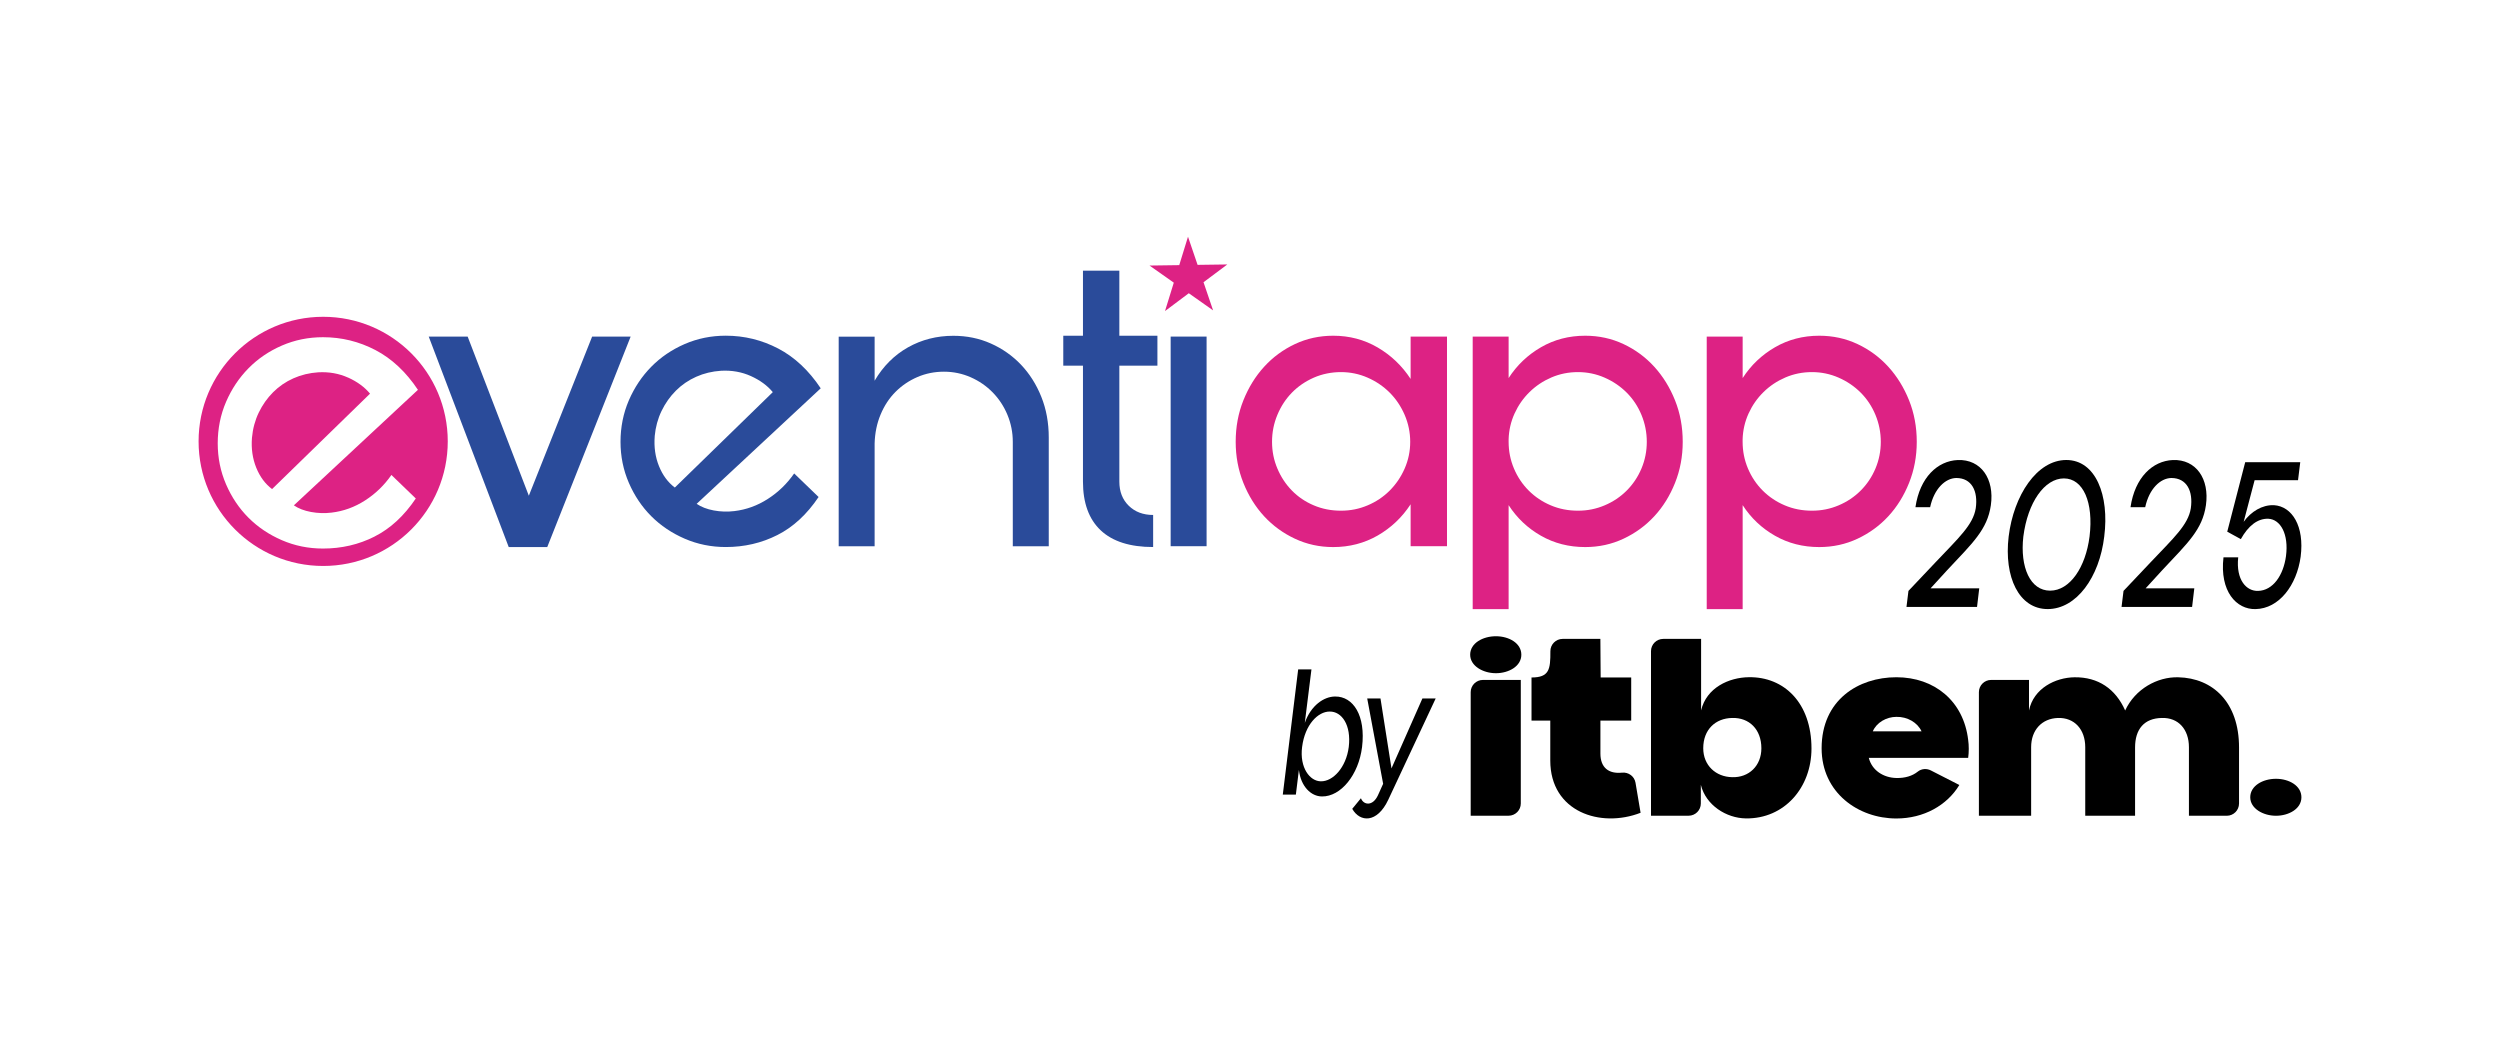
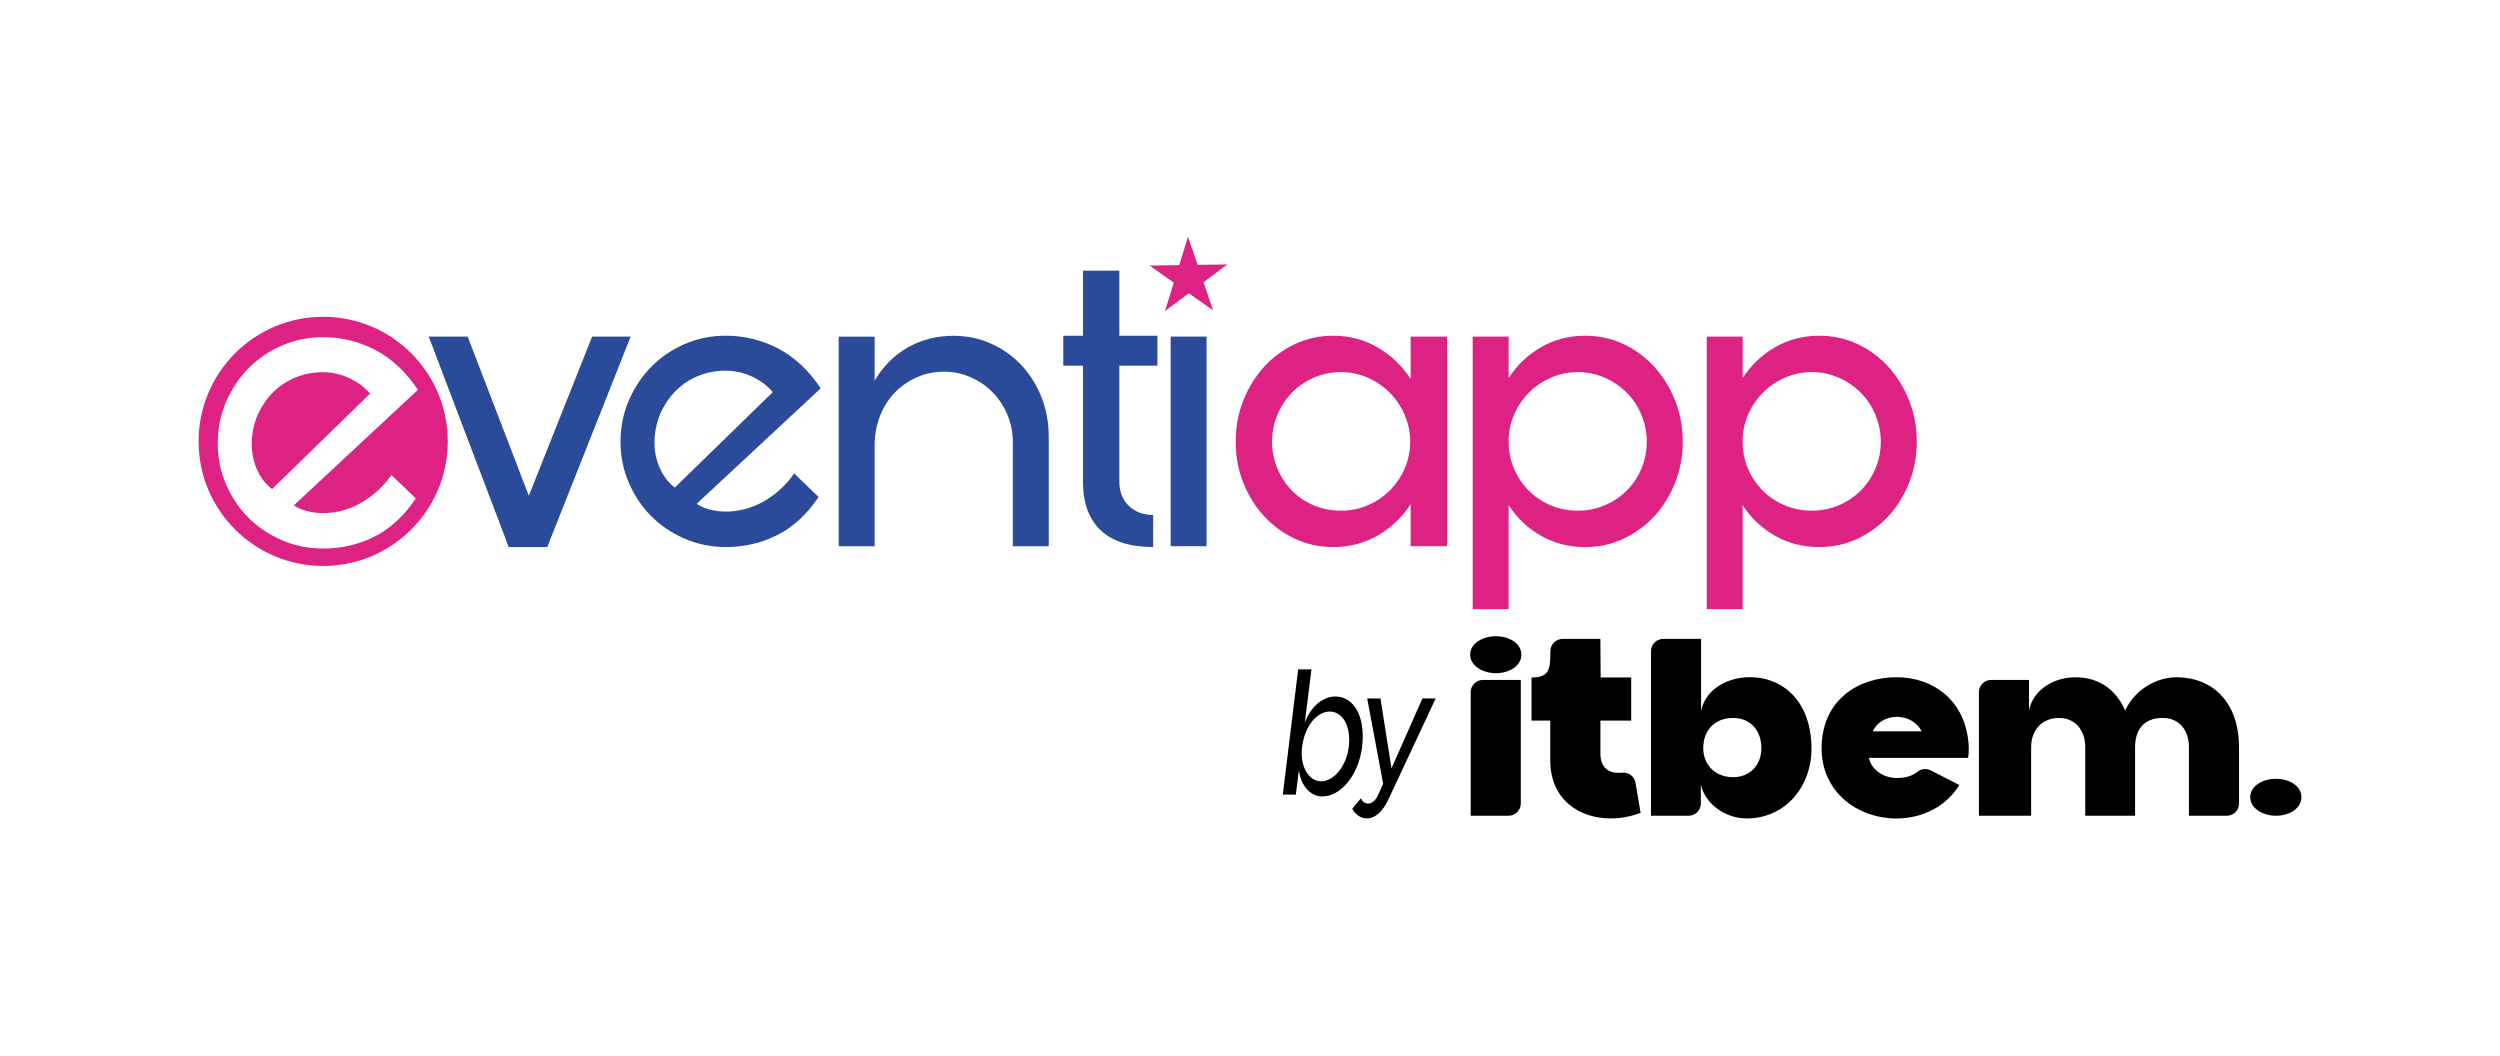
<svg xmlns="http://www.w3.org/2000/svg" id="Capa_1" data-name="Capa 1" viewBox="0 0 725 306">
  <defs>
    <style>
      .cls-1 {
        fill: #dd2284;
      }

      .cls-2 {
        fill: #2a4b9a;
      }
    </style>
  </defs>
-   <g>
-     <path d="M552.88,176l.57-4.64,7.76-8.2c6.74-7.12,11-10.94,11.76-15.77.7-4.96-1.15-8.77-5.66-8.77-3.18.06-6.42,3.12-7.57,8.46h-4.26c1.27-8.65,6.42-13.42,12.27-13.67,6.74-.26,10.68,5.47,9.6,13.1-1.02,7.12-5.34,11-12.65,18.82l-4.83,5.28h14.11l-.64,5.4h-20.47Z" />
-     <path d="M582.51,155.59c1.46-11.95,8.2-22.19,16.72-22.19s12.52,10.24,11,22.19c-1.4,11.83-8.07,21.04-16.4,21.04s-12.72-9.28-11.32-21.04ZM605.97,155.59c1.21-9.92-1.84-16.85-7.44-16.85s-10.49,6.93-11.76,16.85c-1.02,8.96,2.03,15.7,7.76,15.7s10.3-6.74,11.44-15.7Z" />
-     <path d="M615.25,176l.57-4.64,7.76-8.2c6.74-7.12,11-10.94,11.76-15.77.7-4.96-1.15-8.77-5.66-8.77-3.18.06-6.42,3.12-7.57,8.46h-4.26c1.27-8.65,6.42-13.42,12.27-13.67,6.74-.26,10.68,5.47,9.6,13.1-1.02,7.12-5.34,11-12.65,18.82l-4.83,5.28h14.11l-.64,5.4h-20.47Z" />
-     <path d="M644.82,161.63h4.26c-.7,6.61,2.42,9.86,5.79,9.73,4.26-.13,7.31-4.45,8.07-10.11.83-6.36-1.59-10.62-5.09-10.81-3.12-.13-5.85,2.03-8.01,5.91l-3.94-2.16,5.21-20.15h15.96l-.64,5.21h-12.59l-3.18,12.08c2.1-2.93,5.34-4.96,8.77-4.83,5.28.32,8.9,6.1,7.76,14.94-1.14,8.27-6.23,15.07-13.1,15.2-5.53.13-10.43-5.15-9.28-15.01Z" />
-   </g>
  <g>
    <g>
      <g>
        <path d="M426.35,189.87c0-3.34,3.65-5.36,7.46-5.36s7.38,2.02,7.38,5.36-3.65,5.36-7.38,5.36-7.46-2.1-7.46-5.36ZM426.5,236.57v-35.84c0-1.96,1.59-3.55,3.55-3.55h10.98v35.83c0,1.96-1.59,3.55-3.55,3.55h-10.97Z" />
        <path d="M475.76,235.71c-11.58,4.51-26.18-.23-26.18-15.15v-11.58h-5.44v-12.51c5.16,0,5.5-2.36,5.47-7.61-.01-1.97,1.58-3.58,3.55-3.58h10.95s.08,11.19.08,11.19h8.86v12.51h-8.93v9.56c0,4.07,2.4,5.93,6.25,5.53,1.89-.2,3.61,1.06,3.93,2.93l1.47,8.71Z" />
        <path d="M493.24,227.63v5.38c0,1.96-1.59,3.55-3.55,3.55h-10.9v-47.73c0-1.96,1.59-3.55,3.55-3.55h10.98v20.74c1.55-6.6,8.08-9.56,13.83-9.63,10.25-.16,18.18,7.46,18.18,20.67,0,11.34-7.85,20.43-19.03,20.28-5.67-.08-11.58-3.81-13.05-9.71ZM510.8,216.99c0-5.44-3.5-8.93-8.47-8.78-4.82.08-8.39,3.34-8.39,8.78,0,4.97,3.65,8.31,8.39,8.39,4.82.16,8.47-3.26,8.47-8.39Z" />
        <path d="M528.27,216.99c0-13.98,10.64-20.59,21.68-20.59s19.5,6.91,20.82,18.18c.23,1.55.23,3.57,0,5.21h-28.82c.93,3.65,4.27,5.75,8,5.83,2.51.06,4.65-.6,6.19-1.84,1.07-.87,2.57-.99,3.8-.36l8.27,4.23c-3.57,5.9-10.33,9.71-18.26,9.71-11.03,0-21.68-7.46-21.68-20.35ZM557.25,212.09c-1.17-2.56-4.12-4.27-7.3-4.2-2.87,0-5.75,1.63-6.84,4.2h14.14Z" />
        <path d="M573.88,236.57v-35.84c0-1.96,1.59-3.55,3.55-3.55h10.98v8.86c1.32-6.45,7.69-9.56,13.21-9.63,6.84-.08,11.89,3.34,14.68,9.63,2.87-6.22,9.32-9.79,15.38-9.63,10.1.23,17.64,7.3,17.64,20.35v16.26c0,1.96-1.59,3.55-3.55,3.55h-10.98v-19.89c0-5.13-3.03-8.62-7.85-8.47-5.13.08-7.77,3.26-7.77,8.55v19.81h-14.45v-19.89c0-5.13-3.11-8.62-7.92-8.47-4.66.16-7.77,3.5-7.77,8.47v19.89h-15.15Z" />
      </g>
      <path d="M652.57,231.21c0-3.34,3.65-5.36,7.46-5.36s7.38,2.02,7.38,5.36-3.65,5.36-7.38,5.36-7.46-2.1-7.46-5.36Z" />
    </g>
    <g>
      <path d="M376.68,223.28l-.88,7.15h-3.79l4.46-36.3h3.85l-1.93,15.51c1.76-5.06,5.56-7.65,8.8-7.65,5.23-.06,8.91,5.5,7.81,14.63-.99,8.09-6.16,14.41-11.61,14.35-3.19,0-6.16-2.91-6.71-7.7ZM391.14,216.63c.77-6.38-2.03-10.34-5.55-10.28-3.35,0-7.15,3.74-7.98,10.28-.77,5.99,2.25,9.95,5.45,9.95,3.47.06,7.31-3.96,8.08-9.95Z" />
      <path d="M394.67,231.48c.72,1.98,3.41,2.47,4.95-.88l1.49-3.3-4.62-24.75h3.85l3.19,20.29,8.97-20.29h3.85l-13.75,29.37c-3.25,6.93-8.25,6.55-10.45,2.64l2.53-3.08Z" />
    </g>
  </g>
  <g>
    <g>
      <path class="cls-2" d="M135.62,97.61l17.74,46.15,18.36-46.15h11.17l-24.19,61.04h-11.17l-23.2-61.04h11.29Z" />
      <path class="cls-2" d="M237.39,144.13c-3.39,5.05-7.38,8.73-11.97,11.04-4.59,2.32-9.57,3.47-14.95,3.47-4.22,0-8.19-.81-11.91-2.42-3.72-1.61-6.95-3.78-9.68-6.51-2.73-2.73-4.9-5.96-6.51-9.68-1.61-3.72-2.42-7.69-2.42-11.91s.81-8.31,2.42-12.03c1.61-3.72,3.78-6.97,6.51-9.74,2.73-2.77,5.96-4.96,9.68-6.58,3.72-1.61,7.69-2.42,11.91-2.42,5.38,0,10.44,1.24,15.2,3.72,4.75,2.48,8.87,6.33,12.34,11.54l-35.98,33.5c1.32.91,2.98,1.55,4.96,1.92,1.98.37,3.97.43,5.95.19,3.47-.41,6.72-1.59,9.74-3.54,3.02-1.94,5.56-4.4,7.63-7.38l7.07,6.82ZM189.87,126.51c-.25,3.14.17,6.04,1.24,8.68,1.07,2.65,2.61,4.71,4.59,6.2l28.41-27.67c-1.57-1.9-3.68-3.45-6.33-4.65-2.65-1.2-5.54-1.72-8.68-1.55-2.57.17-4.96.74-7.2,1.74-2.23.99-4.2,2.34-5.89,4.03-1.7,1.7-3.08,3.66-4.16,5.89-1.08,2.23-1.74,4.67-1.99,7.32Z" />
      <path class="cls-2" d="M293.71,158.4v-30.27c0-2.73-.52-5.33-1.55-7.82-1.03-2.48-2.46-4.65-4.28-6.51-1.82-1.86-3.95-3.33-6.39-4.4-2.44-1.07-5.02-1.61-7.75-1.61s-5.29.52-7.69,1.55c-2.4,1.04-4.51,2.46-6.33,4.28-1.82,1.82-3.27,4.01-4.34,6.58-1.08,2.57-1.66,5.38-1.74,8.44v29.78h-10.42v-60.79h10.42v12.78c2.48-4.22,5.71-7.44,9.68-9.68,3.97-2.23,8.35-3.35,13.15-3.35,3.89,0,7.51.74,10.86,2.23,3.35,1.49,6.27,3.54,8.75,6.14,2.48,2.61,4.45,5.71,5.89,9.3,1.45,3.6,2.17,7.55,2.17,11.85v31.51h-10.42Z" />
      <path class="cls-2" d="M308.35,97.36h5.71v-18.86h10.55v18.86h11.04v8.68h-11.04v33.62c0,2.9.91,5.23,2.73,7.01,1.82,1.78,4.18,2.67,7.07,2.67v9.3c-6.7,0-11.77-1.61-15.2-4.84-3.43-3.23-5.15-7.94-5.15-14.14v-33.62h-5.71v-8.68Z" />
      <path class="cls-2" d="M349.91,97.61v60.79h-10.42v-60.79h10.42Z" />
      <path class="cls-1" d="M358.35,128.13c0-4.3.74-8.31,2.23-12.03,1.49-3.72,3.49-6.97,6.02-9.74,2.52-2.77,5.5-4.96,8.93-6.58,3.43-1.61,7.13-2.42,11.1-2.42,4.71,0,9.01,1.14,12.9,3.41,3.89,2.28,7.07,5.32,9.55,9.12v-12.28h10.55v60.79h-10.55v-12.16c-2.48,3.81-5.67,6.82-9.55,9.06-3.89,2.23-8.19,3.35-12.9,3.35-3.97,0-7.67-.81-11.1-2.42-3.43-1.61-6.41-3.78-8.93-6.51-2.52-2.73-4.53-5.96-6.02-9.68-1.49-3.72-2.23-7.69-2.23-11.91ZM368.89,128.13c0,2.73.52,5.32,1.55,7.75,1.03,2.44,2.44,4.57,4.22,6.39,1.78,1.82,3.89,3.25,6.33,4.28,2.44,1.04,5.06,1.55,7.88,1.55s5.31-.52,7.75-1.55c2.44-1.03,4.57-2.46,6.39-4.28s3.27-3.95,4.34-6.39c1.07-2.44,1.61-5.03,1.61-7.75s-.54-5.33-1.61-7.82c-1.08-2.48-2.52-4.63-4.34-6.45-1.82-1.82-3.95-3.27-6.39-4.34-2.44-1.07-5.02-1.61-7.75-1.61s-5.44.54-7.88,1.61c-2.44,1.08-4.55,2.52-6.33,4.34-1.78,1.82-3.19,3.97-4.22,6.45-1.04,2.48-1.55,5.09-1.55,7.82Z" />
      <path class="cls-1" d="M487.99,128.13c0,4.22-.74,8.19-2.23,11.91-1.49,3.72-3.49,6.95-6.02,9.68-2.52,2.73-5.5,4.9-8.93,6.51-3.43,1.61-7.13,2.42-11.1,2.42-4.71,0-8.99-1.09-12.84-3.29-3.85-2.19-6.97-5.15-9.37-8.87v30.15h-10.42v-79.03h10.42v12.03c2.4-3.72,5.52-6.7,9.37-8.93,3.85-2.23,8.13-3.35,12.84-3.35,3.97,0,7.67.81,11.1,2.42,3.43,1.61,6.41,3.81,8.93,6.58,2.52,2.77,4.53,6.02,6.02,9.74,1.49,3.72,2.23,7.73,2.23,12.03ZM477.57,128.13c0-2.73-.52-5.33-1.55-7.82-1.03-2.48-2.46-4.63-4.28-6.45-1.82-1.82-3.95-3.27-6.39-4.34-2.44-1.07-5.02-1.61-7.75-1.61s-5.29.52-7.69,1.55c-2.4,1.03-4.51,2.44-6.33,4.22-1.82,1.78-3.27,3.85-4.34,6.2-1.08,2.36-1.66,4.86-1.74,7.51v.74c0,2.73.52,5.32,1.55,7.75,1.03,2.44,2.46,4.57,4.28,6.39,1.82,1.82,3.95,3.25,6.39,4.28,2.44,1.04,5.07,1.55,7.88,1.55s5.31-.52,7.75-1.55c2.44-1.03,4.57-2.46,6.39-4.28s3.25-3.95,4.28-6.39c1.03-2.44,1.55-5.03,1.55-7.75Z" />
      <path class="cls-1" d="M555.86,128.13c0,4.22-.74,8.19-2.23,11.91-1.49,3.72-3.49,6.95-6.02,9.68-2.52,2.73-5.5,4.9-8.93,6.51-3.43,1.61-7.13,2.42-11.1,2.42-4.71,0-8.99-1.09-12.84-3.29-3.85-2.19-6.97-5.15-9.37-8.87v30.15h-10.42v-79.03h10.42v12.03c2.4-3.72,5.52-6.7,9.37-8.93,3.85-2.23,8.13-3.35,12.84-3.35,3.97,0,7.67.81,11.1,2.42,3.43,1.61,6.41,3.81,8.93,6.58,2.52,2.77,4.53,6.02,6.02,9.74,1.49,3.72,2.23,7.73,2.23,12.03ZM545.43,128.13c0-2.73-.52-5.33-1.55-7.82-1.03-2.48-2.46-4.63-4.28-6.45-1.82-1.82-3.95-3.27-6.39-4.34-2.44-1.07-5.02-1.61-7.75-1.61s-5.29.52-7.69,1.55c-2.4,1.03-4.51,2.44-6.33,4.22-1.82,1.78-3.27,3.85-4.34,6.2-1.08,2.36-1.66,4.86-1.74,7.51v.74c0,2.73.52,5.32,1.55,7.75,1.03,2.44,2.46,4.57,4.28,6.39,1.82,1.82,3.95,3.25,6.39,4.28,2.44,1.04,5.07,1.55,7.88,1.55s5.31-.52,7.75-1.55c2.44-1.03,4.57-2.46,6.39-4.28s3.25-3.95,4.28-6.39c1.03-2.44,1.55-5.03,1.55-7.75Z" />
    </g>
    <polygon class="cls-1" points="347.3 76.81 355.92 76.69 349.02 81.85 351.8 90.01 344.75 85.04 337.85 90.21 340.4 81.97 333.36 77.01 341.98 76.89 344.52 68.65 347.3 76.81" />
    <g>
      <path class="cls-1" d="M100.98,109.52c-2.65-1.2-5.54-1.72-8.68-1.55-2.56.17-4.96.74-7.2,1.74-2.23.99-4.2,2.34-5.89,4.03-1.7,1.7-3.08,3.66-4.16,5.89-1.08,2.23-1.74,4.67-1.98,7.32-.25,3.14.17,6.04,1.24,8.68,1.07,2.65,2.61,4.71,4.59,6.2l28.41-27.67c-1.57-1.9-3.68-3.45-6.33-4.65Z" />
      <path class="cls-1" d="M93.72,91.87c-19.95,0-36.13,16.18-36.13,36.13s16.18,36.13,36.13,36.13,36.13-16.18,36.13-36.13-16.18-36.13-36.13-36.13ZM108.61,155.61c-4.59,2.32-9.57,3.47-14.95,3.47-4.22,0-8.19-.81-11.91-2.42-3.72-1.61-6.95-3.78-9.68-6.51-2.73-2.73-4.9-5.96-6.51-9.68-1.61-3.72-2.42-7.69-2.42-11.91s.81-8.31,2.42-12.03c1.61-3.72,3.78-6.97,6.51-9.74,2.73-2.77,5.95-4.96,9.68-6.58,3.72-1.61,7.69-2.42,11.91-2.42,5.38,0,10.44,1.24,15.2,3.72,4.75,2.48,8.87,6.33,12.34,11.54l-35.98,33.5c1.32.91,2.98,1.55,4.96,1.92,1.99.37,3.97.43,5.96.19,3.47-.41,6.72-1.59,9.74-3.54,3.02-1.94,5.56-4.4,7.63-7.38l7.07,6.82c-3.39,5.05-7.38,8.73-11.97,11.04Z" />
    </g>
  </g>
</svg>
